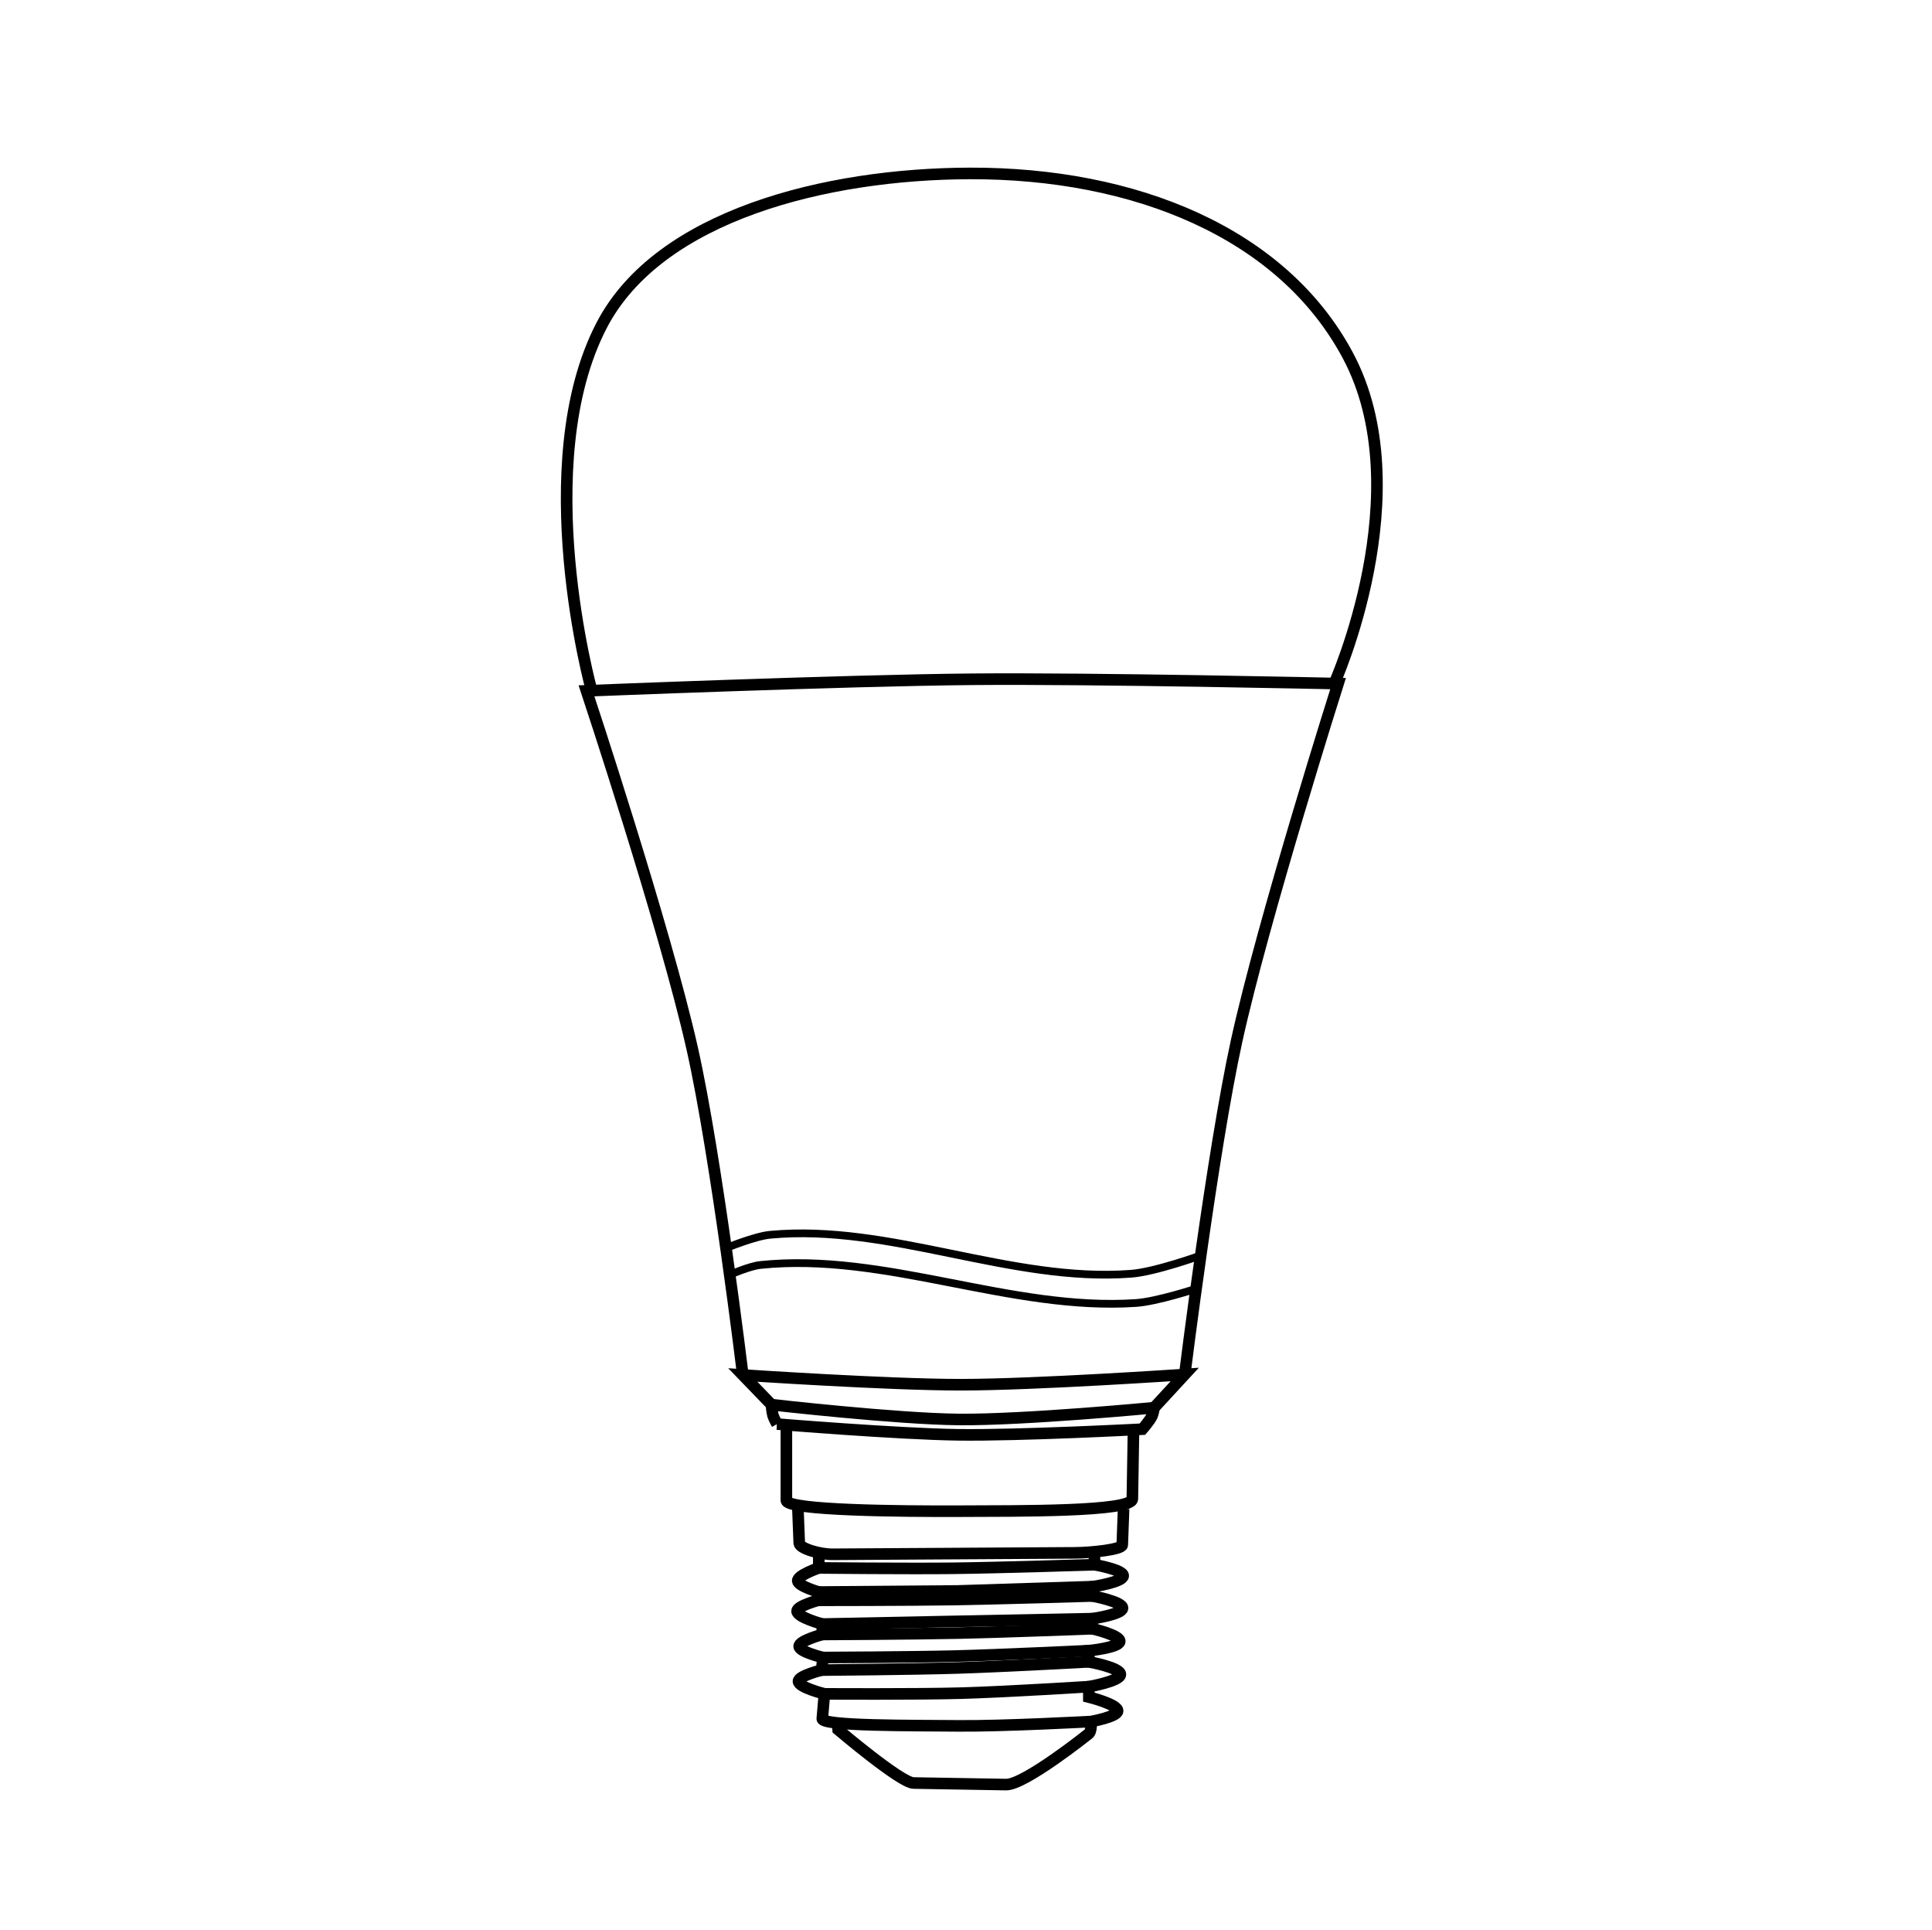
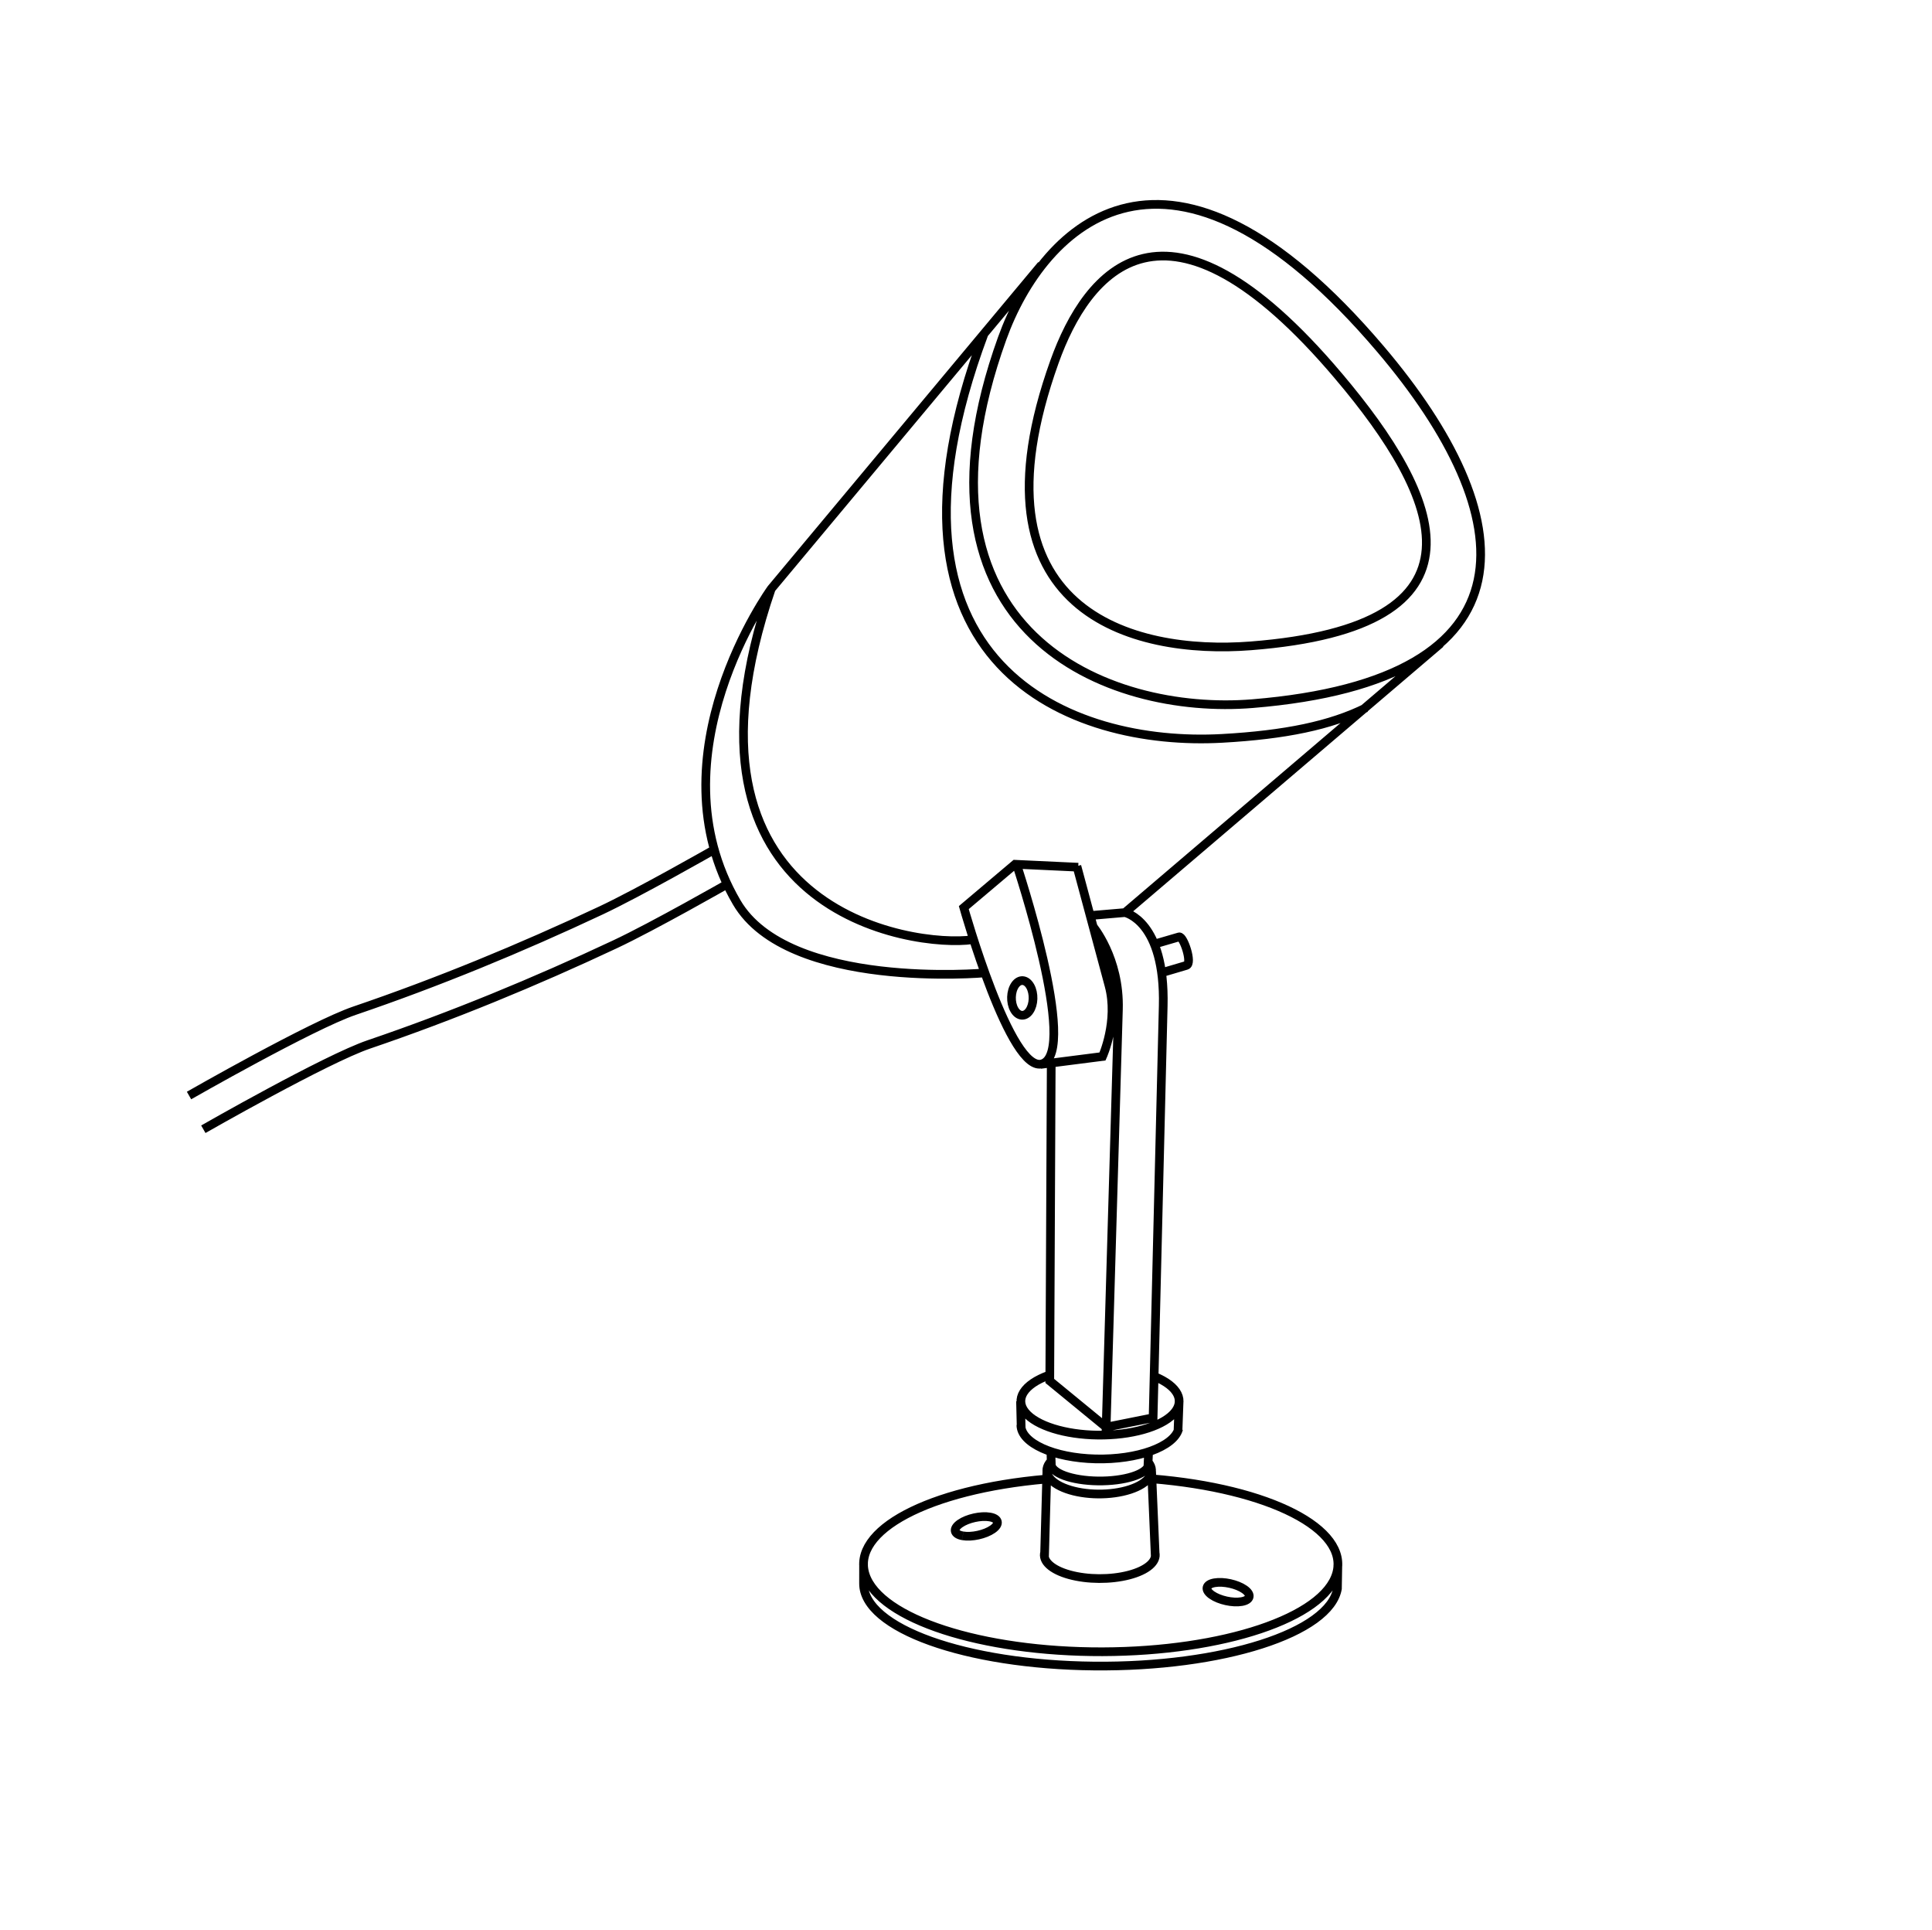
<svg xmlns="http://www.w3.org/2000/svg" xml:space="preserve" style="enable-background:new 0 0 667 666;" viewBox="0 0 667 666" y="0px" x="0px" id="Layer_1" version="1.1">
  <defs id="defs317">
    <marker style="overflow:visible" id="Arrow1Send" refX="0" refY="0" orient="auto">
      <path transform="matrix(-0.2,0,0,-0.2,-1.2,0)" style="fill:#000000;fill-opacity:1;fill-rule:evenodd;stroke:#000000;stroke-width:1pt;stroke-opacity:1" d="M 0,0 5,-5 -12.5,0 5,5 Z" id="path4714" />
    </marker>
    <clipPath id="clipPath69-0">
      <path d="m 409.441,126.252 v -43.63 h 147.796 v 43.63" id="path71-2" />
    </clipPath>
    <clipPath id="clipPath101-1">
      <path d="m 409.441,126.252 v -43.63 h 147.796 v 43.63" id="path103-6" />
    </clipPath>
    <clipPath id="clipPath69">
      <path d="m 409.441,126.252 v -43.63 h 147.796 v 43.63" id="path71" />
    </clipPath>
    <clipPath id="clipPath101">
      <path d="m 409.441,126.252 v -43.63 h 147.796 v 43.63" id="path103" />
    </clipPath>
  </defs>
  <style id="style2" type="text/css">
	.st0{fill:none;stroke:#000000;stroke-width:2;stroke-linecap:round;stroke-linejoin:round;stroke-miterlimit:10;}
</style>
-   <path id="path883" d="m 271.489,491.791 v 26.112 c 0,3.494 39.98,3.822 60.118,3.73 19.902,-0.091 59.246,0.234 59.322,-4.228 l 0.398,-23.625" style="fill:none;stroke:#000000;stroke-width:4;stroke-linecap:butt;stroke-linejoin:miter;stroke-miterlimit:4;stroke-dasharray:none;stroke-opacity:1" />
-   <path id="path885" d="m 275.471,520.836 0.462,11.82 c 0.071,1.818 7.016,3.884 11.544,3.857 83.575,-0.498 0,0 83.575,-0.498 5.72,-0.034 16.333,-1.153 16.392,-2.737 l 0.462,-12.443" style="fill:none;stroke:#000000;stroke-width:4;stroke-linecap:butt;stroke-linejoin:miter;stroke-miterlimit:4;stroke-dasharray:none;stroke-opacity:1" />
-   <path id="path887" d="m 282.677,536.5 v 4.719 c 0,0 -7.405,2.532 -7.265,4.471 0.129,1.785 7.265,3.85 7.265,3.85 l -0.242,2.856 c 0,0 -7.265,1.969 -7.265,3.726 3e-5,2.107 8.718,4.471 8.718,4.471 v 3.601 c 0,0 -8.078,2.167 -7.991,4.098 0.086,1.904 8.234,3.85 8.234,3.85 l -0.484,4.346 c 0,0 -7.985,1.976 -7.991,3.85 -0.007,2.108 8.96,4.346 8.96,4.346 0,0 0,0 -0.726,8.569 -0.22,2.592 31.24,2.325 46.98,2.484 15.284,0.154 45.769,-1.49 45.769,-1.49 0,0 8.993,-1.626 9.202,-3.601 0.248,-2.339 -9.929,-4.843 -9.929,-4.843 v -3.601 c 0,0 10.865,-1.888 10.897,-4.222 0.032,-2.36 -10.897,-4.346 -10.897,-4.346 v -3.85 c 0,0 10.189,-1.023 10.655,-3.105 0.489,-2.183 -9.444,-4.471 -9.444,-4.471 v -3.477 c 0,0 10.255,-1.456 10.413,-3.601 0.167,-2.268 -10.413,-4.222 -10.413,-4.222 l 0.242,-3.229 c 0,0 10.332,-1.556 10.413,-3.726 0.079,-2.127 -9.929,-3.85 -9.929,-3.85 v -4.098" style="fill:none;stroke:#000000;stroke-width:4;stroke-linecap:butt;stroke-linejoin:miter;stroke-miterlimit:4;stroke-dasharray:none;stroke-opacity:1" />
-   <path id="path889" d="m 282.677,541.219 c 0,0 30.839,0.299 46.253,0.124 16.322,-0.185 48.917,-1.242 48.917,-1.242" style="fill:none;stroke:#000000;stroke-width:4;stroke-linecap:butt;stroke-linejoin:miter;stroke-miterlimit:4;stroke-dasharray:none;stroke-opacity:1" />
-   <path id="path891" d="m 282.677,549.539 47.948,-0.373 46.737,-1.49" style="fill:none;stroke:#000000;stroke-width:4;stroke-linecap:butt;stroke-linejoin:miter;stroke-miterlimit:4;stroke-dasharray:none;stroke-opacity:1" />
-   <path id="path893" d="m 282.435,552.396 c 0,0 30.68,-0.012 46.011,-0.248 16.238,-0.251 48.675,-1.242 48.675,-1.242" style="fill:none;stroke:#000000;stroke-width:4;stroke-linecap:butt;stroke-linejoin:miter;stroke-miterlimit:4;stroke-dasharray:none;stroke-opacity:1" />
-   <path id="path895" d="m 283.888,560.592 c 0,0 28.736,-0.582 43.105,-0.869 16.709,-0.334 50.128,-0.993 50.128,-0.993" style="fill:none;stroke:#000000;stroke-width:4;stroke-linecap:butt;stroke-linejoin:miter;stroke-miterlimit:4;stroke-dasharray:none;stroke-opacity:1" />
-   <path id="path897" d="m 283.888,564.193 c 0,0 31.653,-0.157 47.464,-0.497 15.274,-0.328 45.769,-1.49 45.769,-1.49" style="fill:none;stroke:#000000;stroke-width:4;stroke-linecap:butt;stroke-linejoin:miter;stroke-miterlimit:4;stroke-dasharray:none;stroke-opacity:1" />
-   <path id="path899" d="m 284.13,572.141 c 0,0 30.366,-0.109 45.527,-0.497 15.446,-0.395 46.253,-1.863 46.253,-1.863" style="fill:none;stroke:#000000;stroke-width:4;stroke-linecap:butt;stroke-linejoin:miter;stroke-miterlimit:4;stroke-dasharray:none;stroke-opacity:1" />
-   <path id="path901" d="m 283.645,576.487 c 0,0 31.503,-0.253 47.222,-0.745 15.049,-0.471 45.042,-2.111 45.042,-2.111" style="fill:none;stroke:#000000;stroke-width:4;stroke-linecap:butt;stroke-linejoin:miter;stroke-miterlimit:4;stroke-dasharray:none;stroke-opacity:1" />
-   <path id="path903" d="m 284.614,584.684 c 0,0 31.665,0.195 47.464,-0.248 14.661,-0.411 43.831,-2.235 43.831,-2.235" style="fill:none;stroke:#000000;stroke-width:4;stroke-linecap:butt;stroke-linejoin:miter;stroke-miterlimit:4;stroke-dasharray:none;stroke-opacity:1" />
-   <path id="path907" d="m 289.215,594.971 0.142,2.064 c 0,0 21.587,18.351 26.012,18.427 31.966,0.544 0,0 31.966,0.544 6.406,0.109 28.333,-17.408 28.333,-17.408 1.374,-0.844 0.969,-4.352 0.969,-4.352" style="fill:none;stroke:#000000;stroke-width:4;stroke-linecap:butt;stroke-linejoin:miter;stroke-miterlimit:4;stroke-dasharray:none;stroke-opacity:1" />
-   <path id="path911" d="m 252.012,439.989 c 0,0 6.822,-2.961 10.464,-3.341 43.225,-4.518 86.355,16.022 129.718,13.122 7.194,-0.481 21.04,-5.024 21.04,-5.024" style="fill:none;stroke:#000000;stroke-width:2.667;stroke-linecap:butt;stroke-linejoin:miter;stroke-miterlimit:4;stroke-dasharray:none;stroke-opacity:1" />
-   <path id="path913" d="m 414.814,433.264 c 0,0 -15.962,5.783 -24.322,6.412 -41.661,3.134 -83.013,-17.339 -124.611,-13.459 -5.282,0.493 -15.233,4.606 -15.233,4.606" style="fill:none;stroke:#000000;stroke-width:2.667;stroke-linecap:butt;stroke-linejoin:miter;stroke-miterlimit:4;stroke-dasharray:none;stroke-opacity:1" />
-   <path id="path876" d="m 268.27,491.563 c 0,0 41.473,3.402 62.261,3.704 21.29,0.309 63.849,-1.94 63.849,-1.94 0,0 2.548,-2.871 3.351,-4.586 0.411,-0.878 0.706,-2.822 0.706,-2.822 0,0 -44.878,4.267 -67.376,4.057 -21.643,-0.203 -64.73,-5.115 -64.73,-5.115 0,0 0.171,2.509 0.529,3.704 0.317,1.058 1.411,2.998 1.411,2.998 z" style="fill:none;stroke:#000000;stroke-width:4;stroke-linecap:butt;stroke-linejoin:miter;stroke-opacity:1;stroke-miterlimit:4;stroke-dasharray:none" />
-   <path id="path878" d="m 266.329,484.861 -9.877,-10.23 c 0,0 50.184,3.366 75.313,3.351 25.778,-0.015 77.253,-3.528 77.253,-3.528 l -10.583,11.465" style="fill:none;stroke:#000000;stroke-width:4;stroke-linecap:butt;stroke-linejoin:miter;stroke-opacity:1;stroke-miterlimit:4;stroke-dasharray:none" />
-   <path id="path880" d="m 256.452,474.631 c 0,0 -9.124,-75.45 -17.421,-112.468 -9.403,-41.955 -36.55,-123.701 -36.55,-123.701 0,0 88.821,-3.591 133.258,-3.993 42.073,-0.381 126.214,1.497 126.214,1.497 0,0 -25.918,81.709 -35.066,123.521 -8.289,37.887 -17.869,114.968 -17.869,114.968" style="fill:none;stroke:#000000;stroke-width:4;stroke-linecap:butt;stroke-linejoin:miter;stroke-opacity:1;stroke-miterlimit:4;stroke-dasharray:none" />
-   <path id="path882" d="m 204.287,238.46 c 0,0 -21.652,-78.128 3.487,-126.281 19.796,-37.92 77.543,-52.161 126.968,-52.315 56.927,-0.177 108.004,20.452 130.618,62.9 25.059,47.036 -4.778,113.326 -4.778,113.326" style="fill:none;stroke:#000000;stroke-width:4;stroke-linecap:butt;stroke-linejoin:miter;stroke-opacity:1;stroke-miterlimit:4;stroke-dasharray:none" />
+   <g id="g939">
+     <path id="path891" style="fill:none;stroke:#000000;stroke-width:3;stroke-linecap:butt;stroke-linejoin:miter;stroke-miterlimit:4;stroke-dasharray:none;stroke-opacity:1" d="m 398.098,326.011 8.98,-2.619 c 1.441,-0.42 4.759,9.183 2.494,9.853 l -8.855,2.619 M 251.161,305.132 c 0,0 -25.519,14.571 -38.803,20.812 -27.687,13.01 -56.257,24.787 -85.014,34.57 -14.773,5.026 -57.146,29.279 -57.146,29.279 m 176.024,-96.302 c 0,0 -25.519,14.571 -38.803,20.812 -27.687,13.01 -56.257,24.787 -85.014,34.57 -14.773,5.026 -57.146,29.279 -57.146,29.279 m 353.111,172.415 a 7.449,3.064 12.42 0 1 0.95,-4.227 7.449,3.064 12.42 0 1 10.284,2.27 7.449,3.064 12.42 0 1 -0.939,4.229 7.449,3.064 12.42 0 1 -10.286,-2.266 m -86.005,-20.43 a 3.064,7.449 77.517 0 1 -0.918,-4.234 3.064,7.449 77.517 0 1 10.284,-2.271 3.064,7.449 77.517 0 1 0.93,4.231 3.064,7.449 77.517 0 1 -10.283,2.276 m 129.346,18.257 0.138,-8.216 m -163.743,6.404 0.007,-7.127 m 163.632,8.739 a 81.883,28.484 0 0 1 -84.075,26.884 81.883,28.484 0 0 1 -79.564,-28.497 m 99.595,-36.126 a 81.883,30.205 0 0 1 63.719,32.661 81.883,30.205 0 0 1 -80.801,27.034 81.883,30.205 0 0 1 -81.919,-26.572 81.883,30.205 0 0 1 62.349,-33.019 m 37.769,26.707 -1.263,-29.43 m -36.982,29.877 0.841,-30.334 m 35.015,-2.613 a 18.08,8.124 0 0 1 -6.358,9.386 18.08,8.124 0 0 1 -21.83,-0.208 18.08,8.124 0 0 1 -5.465,-9.499 m 35.959,31.459 a 19.171,8.115 0 0 1 -9.032,7.781 19.171,8.115 0 0 1 -20.479,-0.112 19.171,8.115 0 0 1 -8.553,-7.877 m 35.607,-29.366 0.233,-5.101 m -33.579,4.613 -0.139,-4.613 m 33.686,4.511 a 16.824,5.856 0 0 1 -17.445,5.452 16.824,5.856 0 0 1 -16.163,-5.912 m 43.802,-11.425 0.379,-10.211 m -54.526,9.235 -0.225,-9.235 m 54.59,9.556 a 27.32,11.723 0 0 1 -28.694,10.38 27.32,11.723 0 0 1 -25.771,-11.707 m 46.1,-16.744 a 27.32,11.723 0 0 1 6.464,12.997 27.32,11.723 0 0 1 -25.976,7.237 27.32,11.723 0 0 1 -25.036,-7.823 27.32,11.723 0 0 1 8.076,-12.83 m 0.847,-107.552 -0.499,109.502 19.456,15.964 m -5.488,-176.6 11.985,-1.025 c 0,0 13.93,2.812 13.208,32.204 l -3.492,142.178 -16.213,3.243 4.24,-144.173 c 0.523,-17.796 -8.98,-28.934 -8.98,-28.934 m -21.722,29.389 a 3.722,5.986 0 0 1 -5.255,-0.433 3.722,5.986 0 0 1 0.266,-8.453 3.722,5.986 0 0 1 5.255,0.423 3.722,5.986 0 0 1 -0.26,8.453 m 16.357,-49.925 11.096,41.249 c 3.292,12.236 -2.245,24.445 -2.245,24.445 l -21.451,2.744 m 13.063,-68.074 -21.793,-1.02 -17.71,14.966 c 0,0 16.231,57.78 27.188,53.878 12.458,-4.436 -8.98,-68.844 -8.98,-68.844 M 497.323,222.113 388.382,315.01 M 359.564,91.445 266.269,203.23 c 0,0 -41.659,57.41 -11.933,108.252 17.79,30.426 85.719,24.34 85.719,24.34 M 266.269,203.23 c -38.305,111.757 49.144,124.006 69.497,121.141 m 3.897,-208.977 c -42.891,114.931 30.427,142.35 82.175,139.484 21.96,-1.216 37.573,-4.502 49.734,-10.542 m 5.085,-123.776 c -73.014,-85.972 -116.444,-43.269 -130.665,-3.756 -36.541,101.527 36.555,130.175 86.429,126.08 99.689,-8.185 93.152,-64.726 44.236,-122.324 z m -14.548,9.253 C 402.417,59.293 375.275,93.509 364.042,124.875 c -30.949,86.423 27.069,101.225 67.729,98.066 85.586,-6.649 65.816,-51.211 30.337,-93.127 z" />
+   </g>
</svg>
